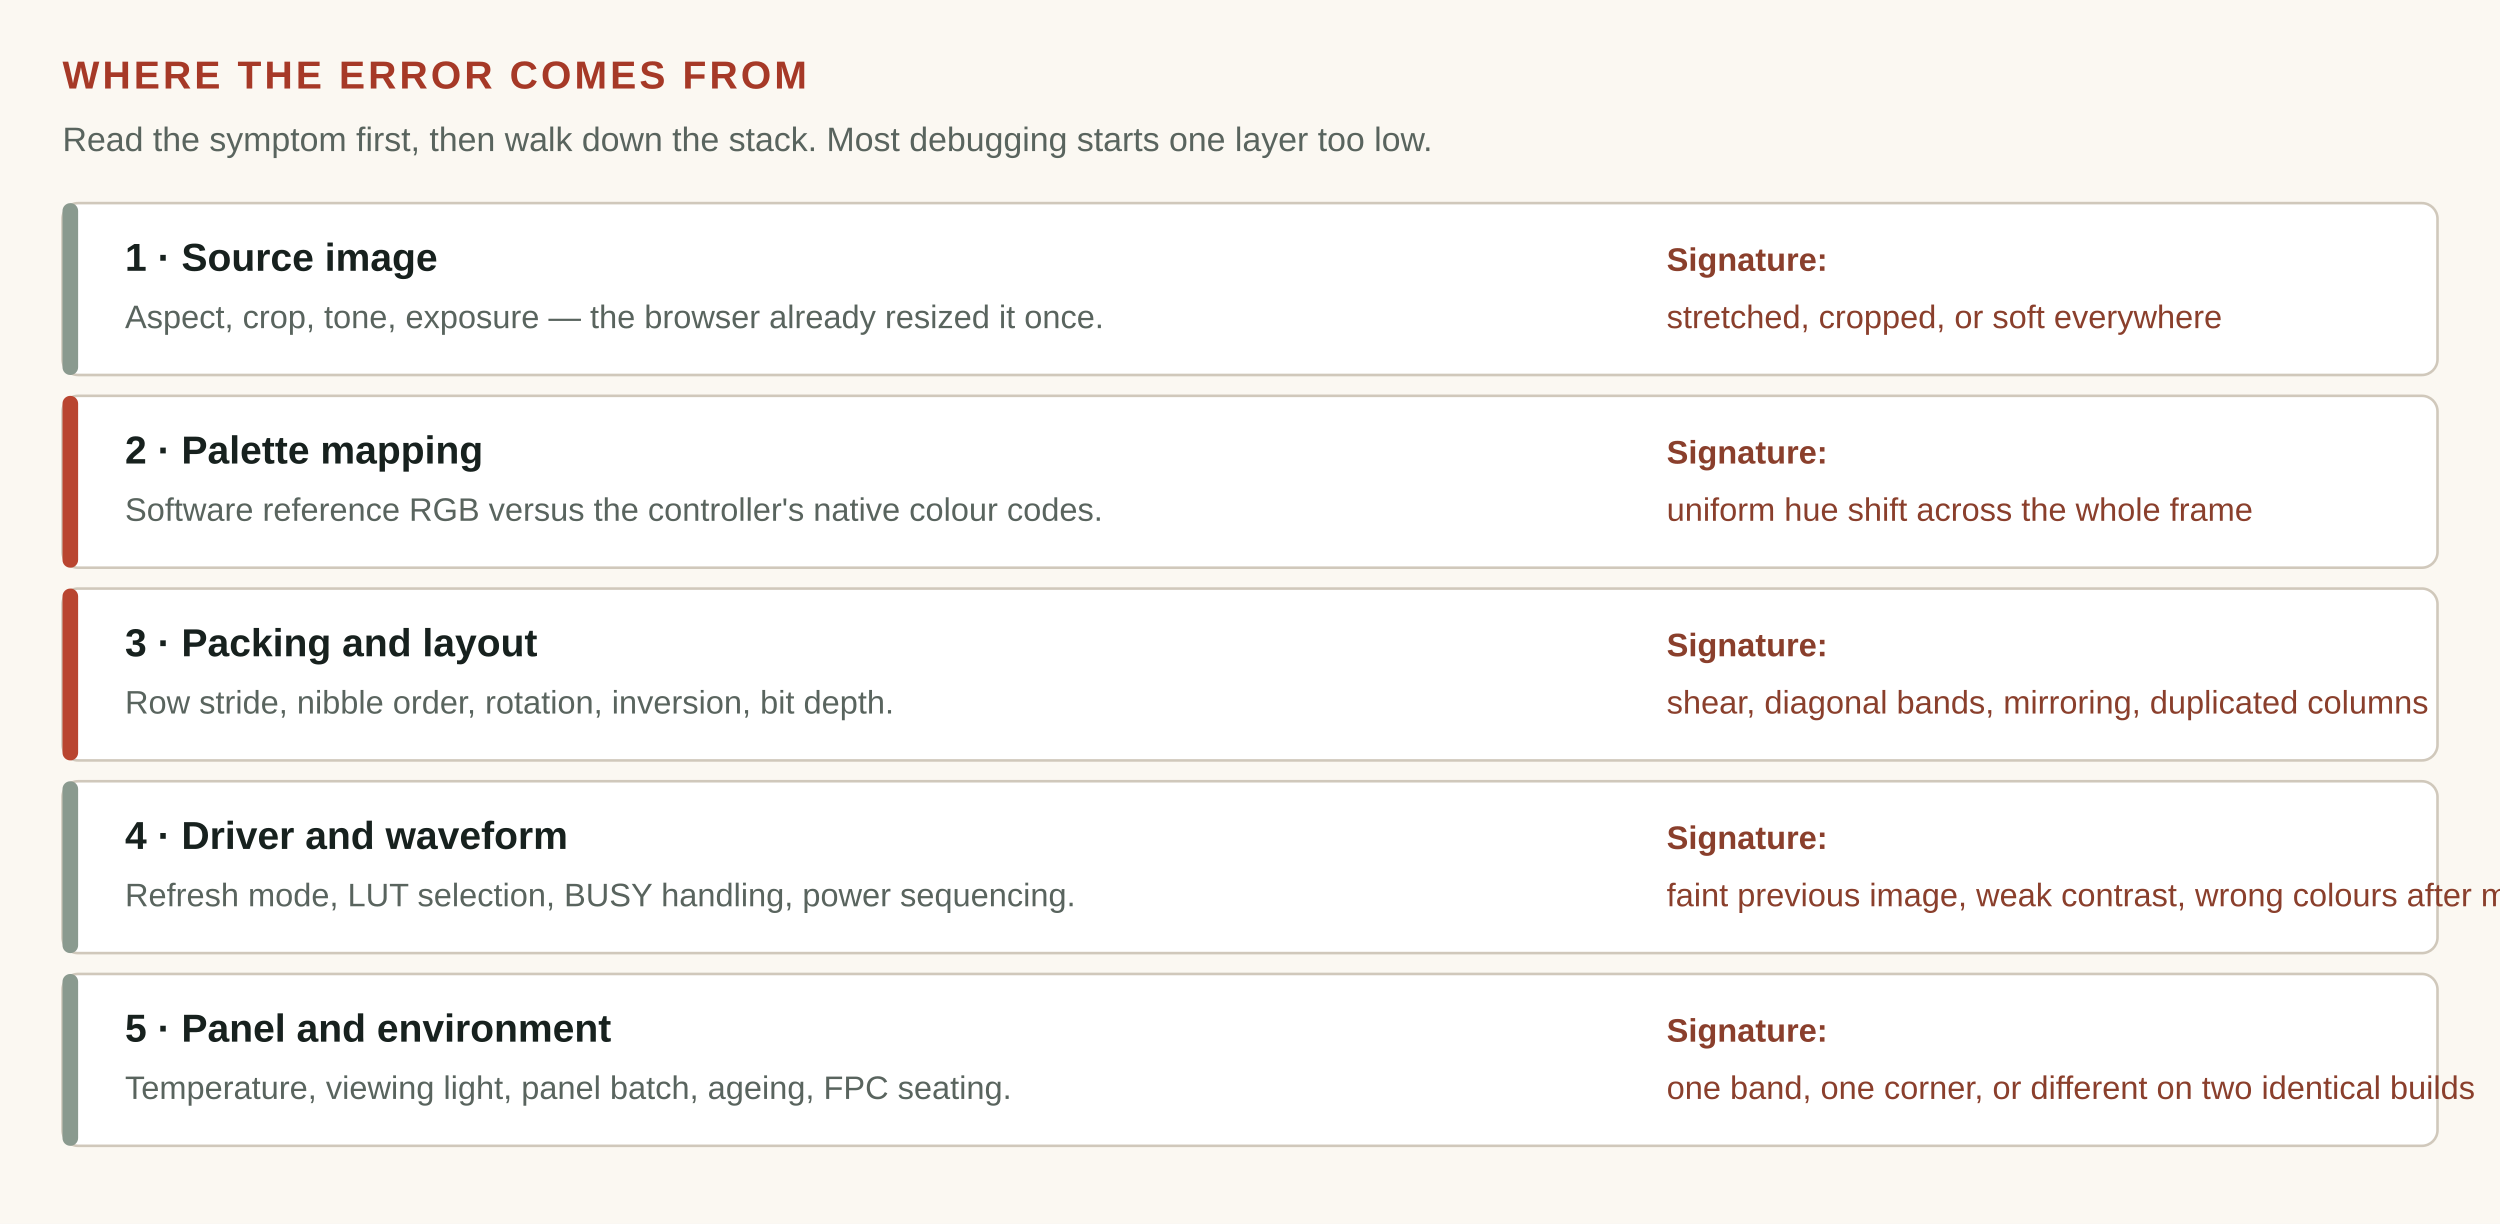
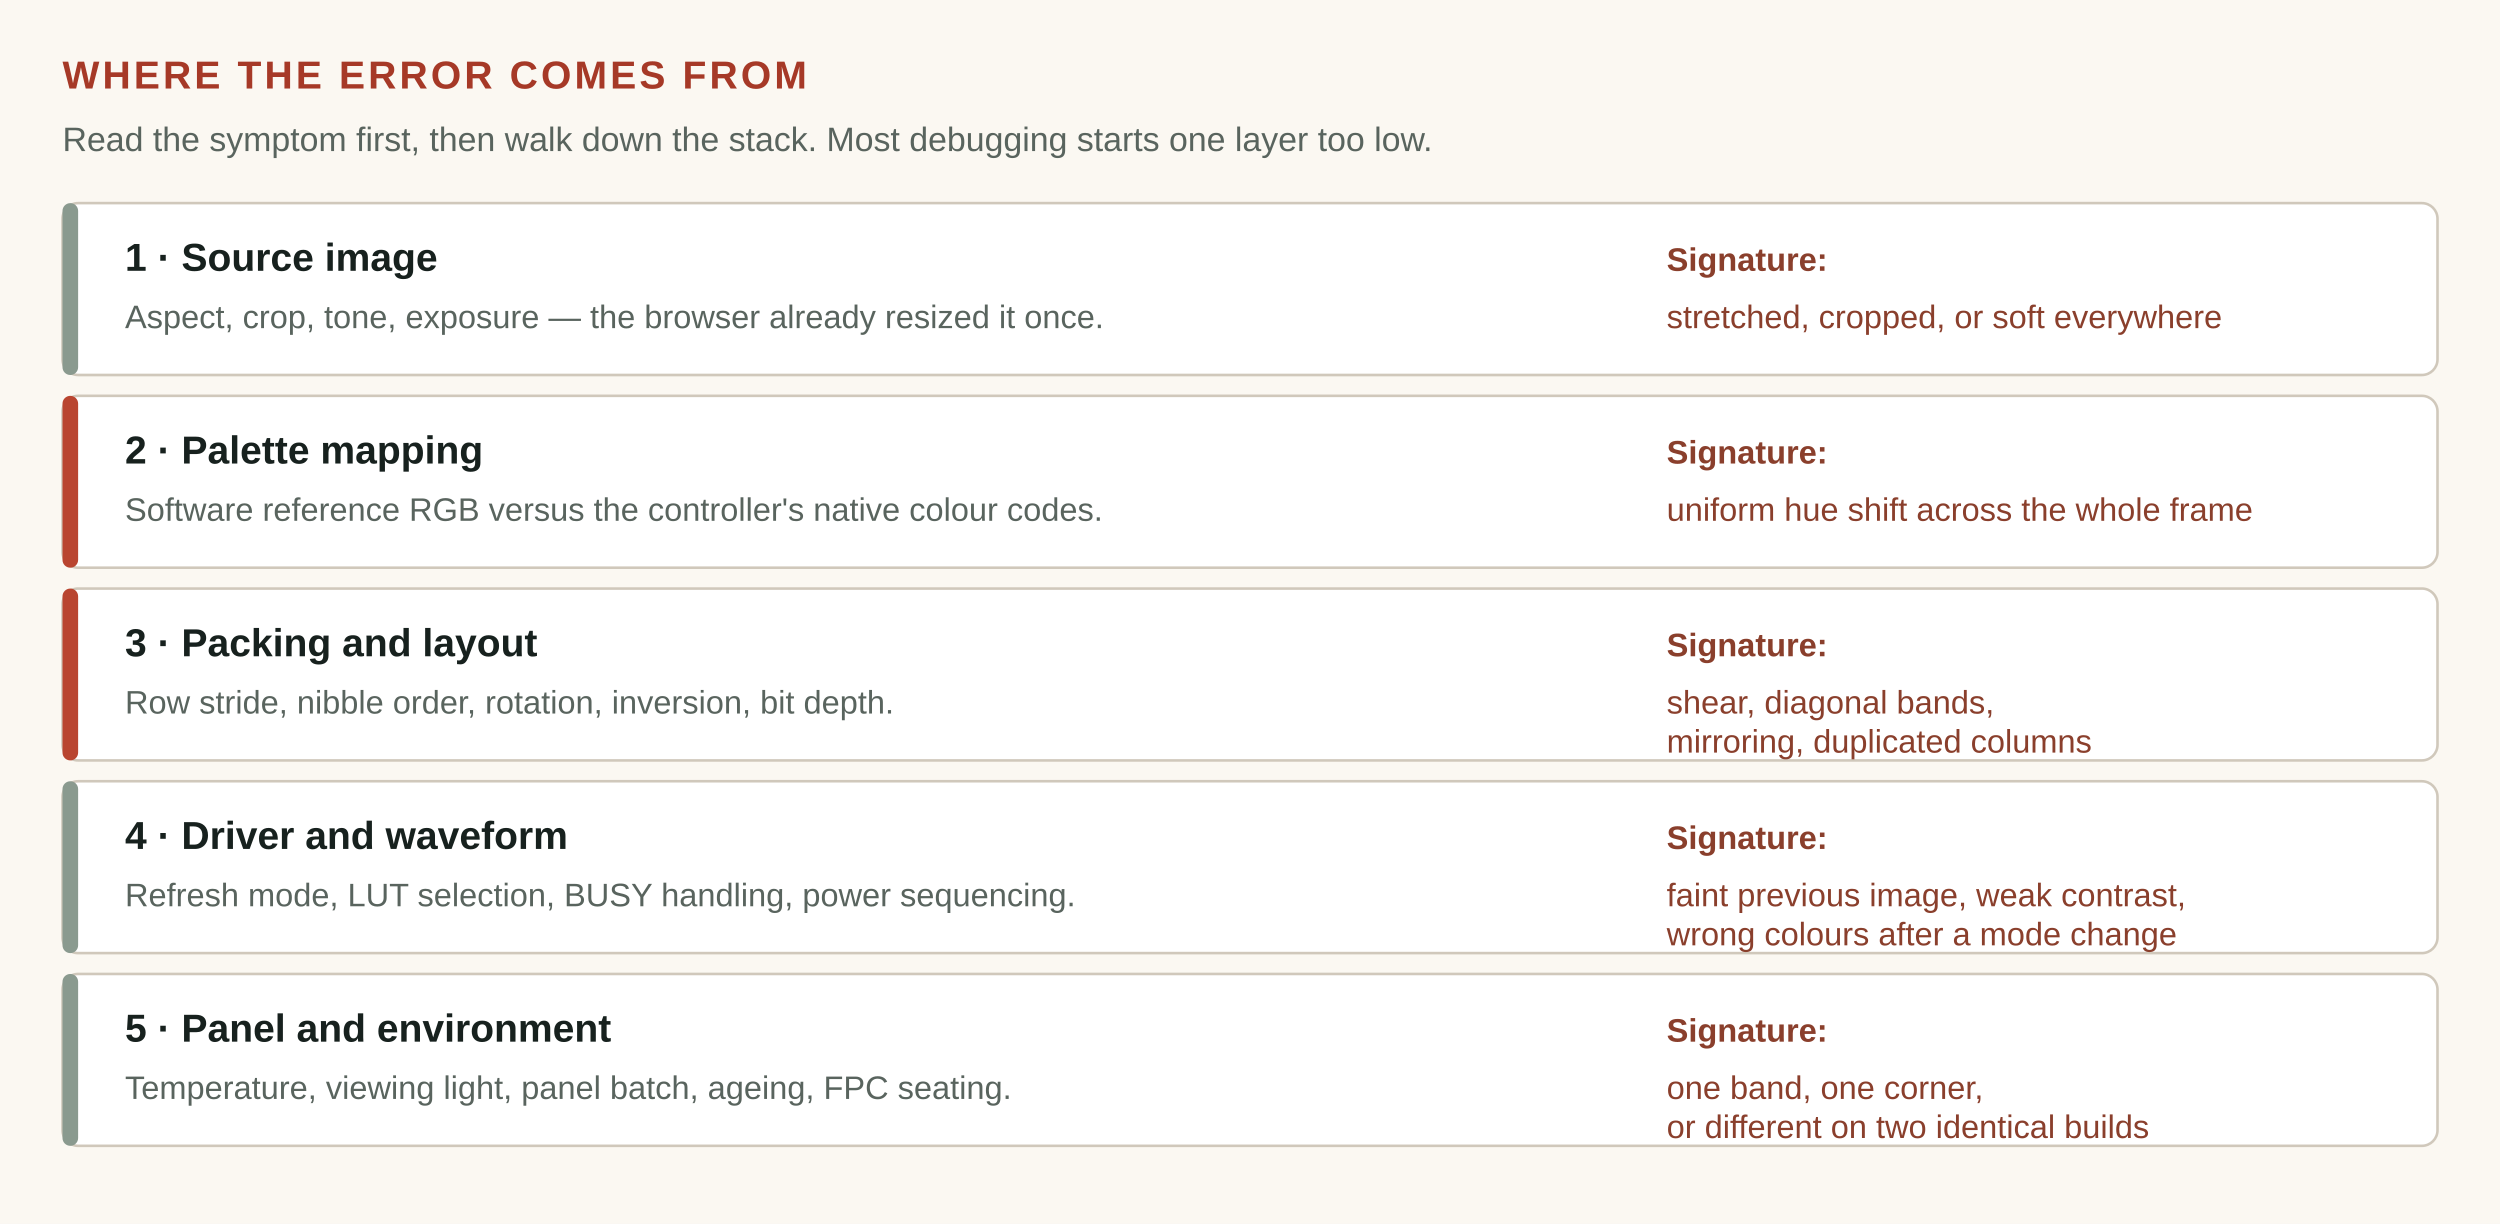
<svg xmlns="http://www.w3.org/2000/svg" viewBox="0 0 960 470" width="960" height="470" role="img" aria-label="Five layers of an e-paper image pipeline and the error signature each one produces">
  <rect width="960" height="470" fill="#fbf8f2" />
  <text x="24" y="34" font-family="Segoe UI, Arial, sans-serif" font-size="15" font-weight="700" fill="#a63927" letter-spacing="1.2">WHERE THE ERROR COMES FROM</text>
  <text x="24" y="58" font-family="Segoe UI, Arial, sans-serif" font-size="13" fill="#59645e">Read the symptom first, then walk down the stack. Most debugging starts one layer too low.</text>
  <g font-family="Segoe UI, Arial, sans-serif">
    <rect x="24" y="78" width="912" height="66" rx="6" fill="#ffffff" stroke="#d0c8bb" />
    <rect x="24" y="78" width="6" height="66" rx="3" fill="#8a9a8f" />
    <text x="48" y="104" font-size="15" font-weight="700" fill="#17211e">1 · Source image</text>
    <text x="48" y="126" font-size="12.5" fill="#59645e">Aspect, crop, tone, exposure — the browser already resized it once.</text>
    <text x="640" y="104" font-size="12.5" font-weight="700" fill="#8a3f2c">Signature:</text>
    <text x="640" y="126" font-size="12.5" fill="#8a3f2c">stretched, cropped, or soft everywhere</text>
    <rect x="24" y="152" width="912" height="66" rx="6" fill="#ffffff" stroke="#d0c8bb" />
    <rect x="24" y="152" width="6" height="66" rx="3" fill="#b94530" />
    <text x="48" y="178" font-size="15" font-weight="700" fill="#17211e">2 · Palette mapping</text>
    <text x="48" y="200" font-size="12.5" fill="#59645e">Software reference RGB versus the controller's native colour codes.</text>
    <text x="640" y="178" font-size="12.5" font-weight="700" fill="#8a3f2c">Signature:</text>
    <text x="640" y="200" font-size="12.5" fill="#8a3f2c">uniform hue shift across the whole frame</text>
    <rect x="24" y="226" width="912" height="66" rx="6" fill="#ffffff" stroke="#d0c8bb" />
    <rect x="24" y="226" width="6" height="66" rx="3" fill="#b94530" />
    <text x="48" y="252" font-size="15" font-weight="700" fill="#17211e">3 · Packing and layout</text>
    <text x="48" y="274" font-size="12.5" fill="#59645e">Row stride, nibble order, rotation, inversion, bit depth.</text>
    <text x="640" y="252" font-size="12.5" font-weight="700" fill="#8a3f2c">Signature:</text>
-     <text x="640" y="274" font-size="12.5" fill="#8a3f2c">shear, diagonal bands, mirroring, duplicated columns</text>
+     <text x="640" y="274" font-size="12.5" fill="#8a3f2c">shear, diagonal bands,<tspan x="640" dy="15">mirroring, duplicated columns</tspan>
+     </text>
    <rect x="24" y="300" width="912" height="66" rx="6" fill="#ffffff" stroke="#d0c8bb" />
    <rect x="24" y="300" width="6" height="66" rx="3" fill="#8a9a8f" />
    <text x="48" y="326" font-size="15" font-weight="700" fill="#17211e">4 · Driver and waveform</text>
    <text x="48" y="348" font-size="12.5" fill="#59645e">Refresh mode, LUT selection, BUSY handling, power sequencing.</text>
    <text x="640" y="326" font-size="12.5" font-weight="700" fill="#8a3f2c">Signature:</text>
-     <text x="640" y="348" font-size="12.5" fill="#8a3f2c">faint previous image, weak contrast, wrong colours after mode change</text>
+     <text x="640" y="348" font-size="12.5" fill="#8a3f2c">faint previous image, weak contrast,<tspan x="640" dy="15">wrong colours after a mode change</tspan>
+     </text>
    <rect x="24" y="374" width="912" height="66" rx="6" fill="#ffffff" stroke="#d0c8bb" />
    <rect x="24" y="374" width="6" height="66" rx="3" fill="#8a9a8f" />
    <text x="48" y="400" font-size="15" font-weight="700" fill="#17211e">5 · Panel and environment</text>
    <text x="48" y="422" font-size="12.5" fill="#59645e">Temperature, viewing light, panel batch, ageing, FPC seating.</text>
    <text x="640" y="400" font-size="12.5" font-weight="700" fill="#8a3f2c">Signature:</text>
-     <text x="640" y="422" font-size="12.5" fill="#8a3f2c">one band, one corner, or different on two identical builds</text>
+     <text x="640" y="422" font-size="12.5" fill="#8a3f2c">one band, one corner,<tspan x="640" dy="15">or different on two identical builds</tspan>
+     </text>
  </g>
</svg>
